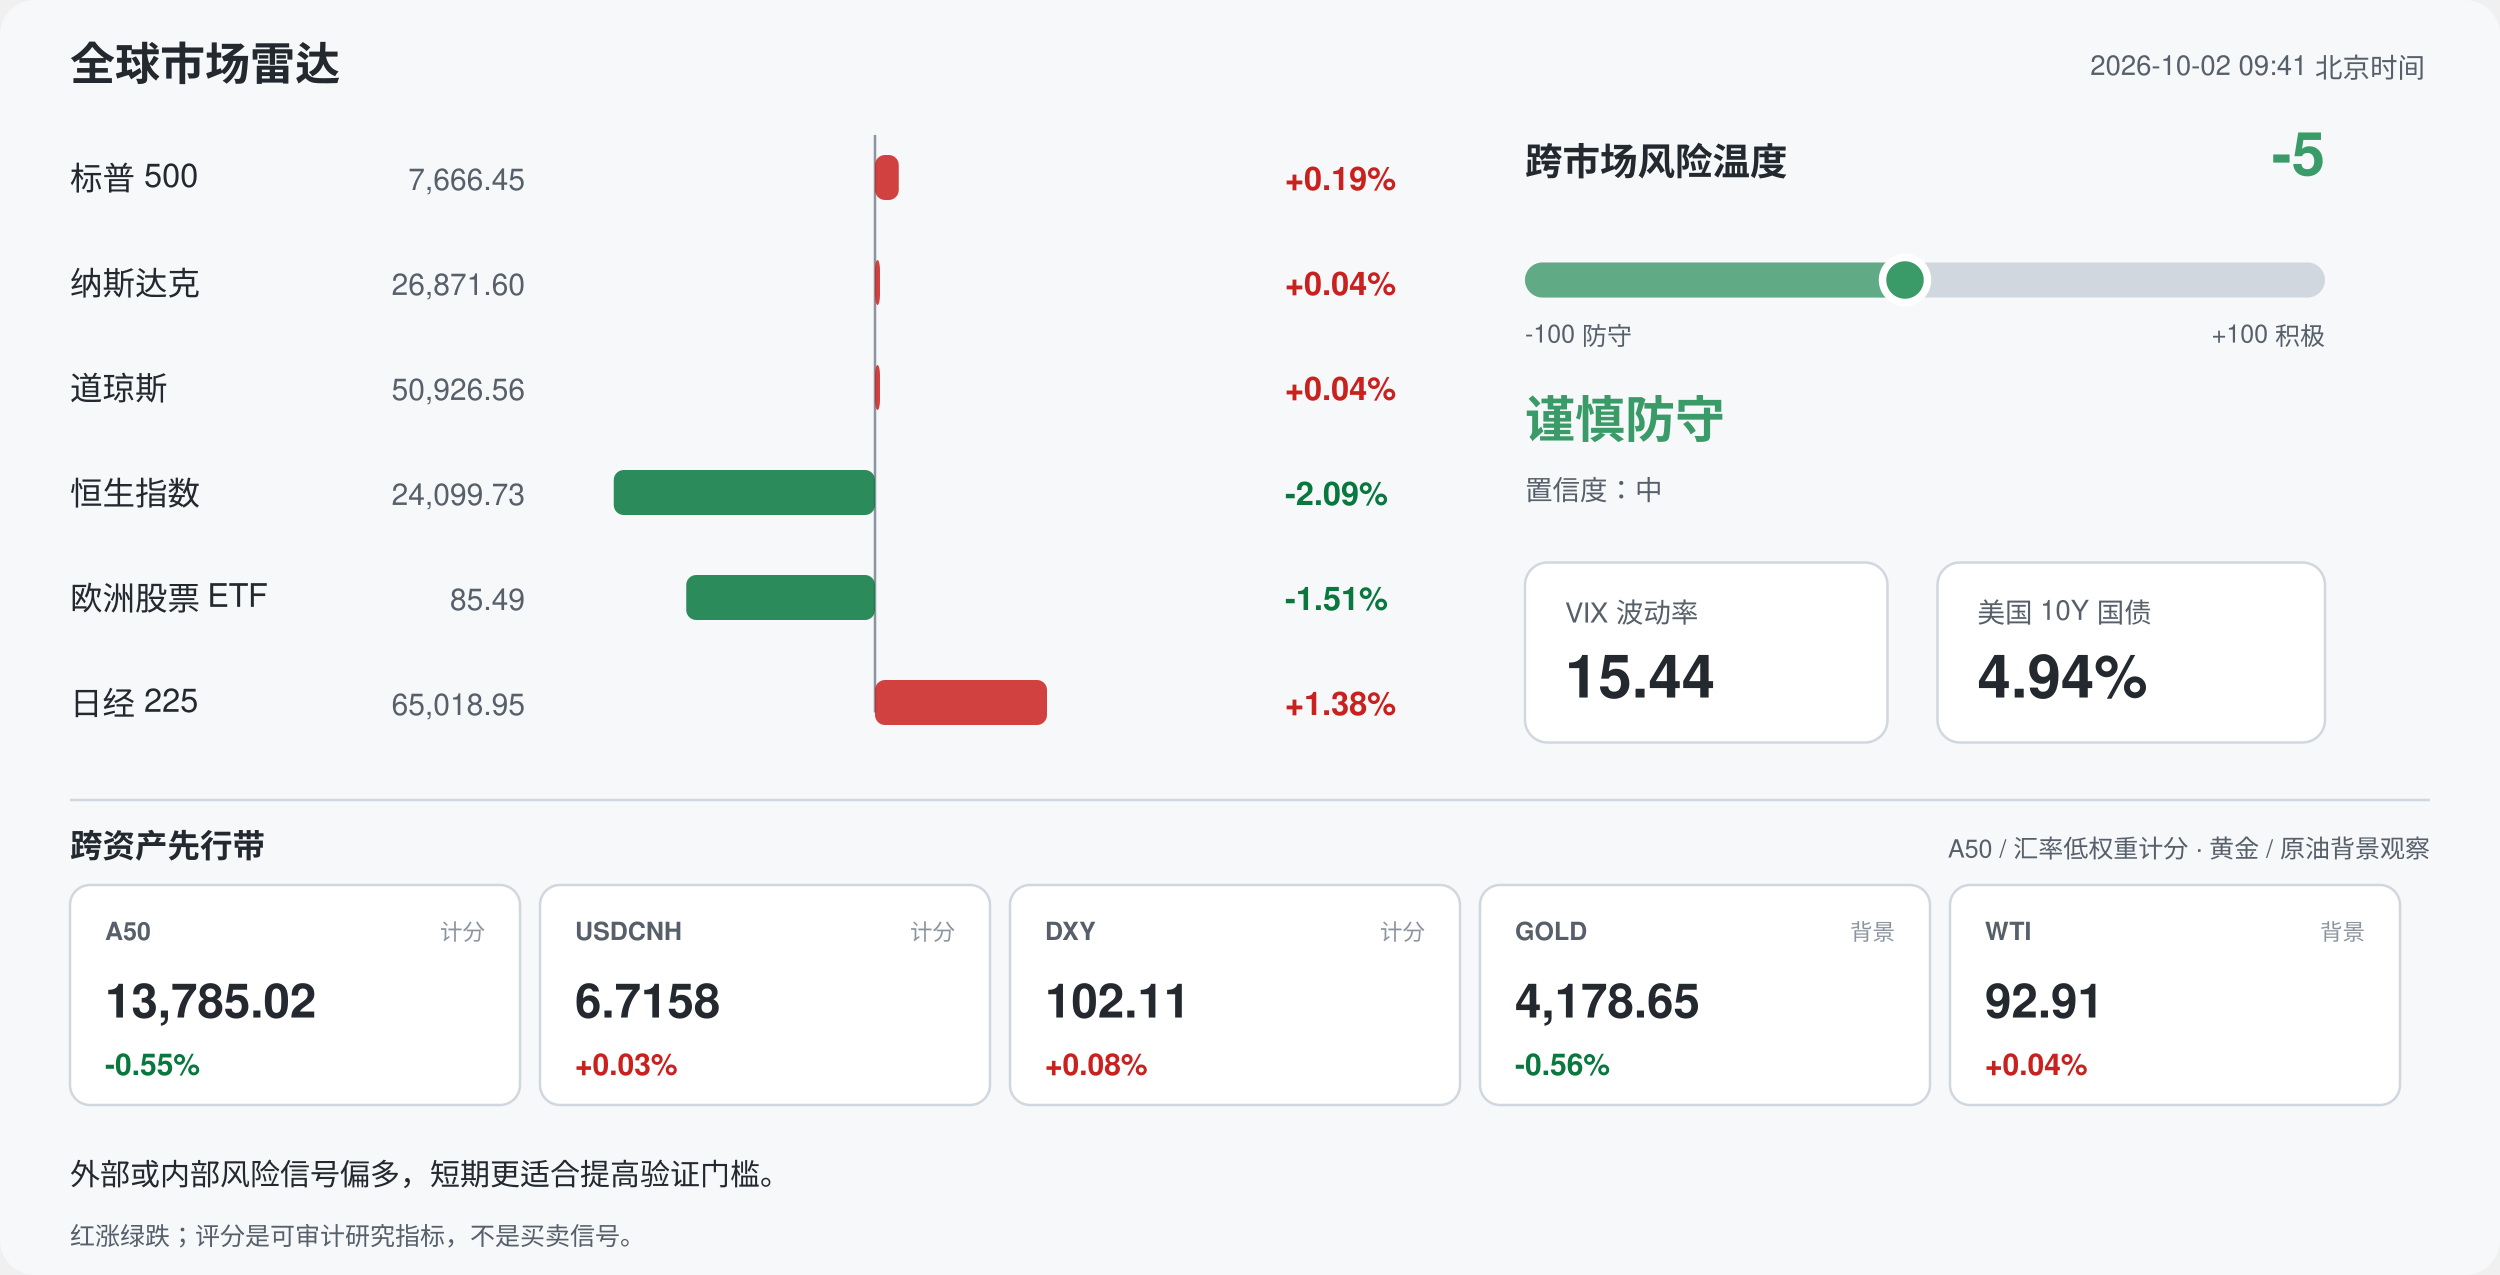
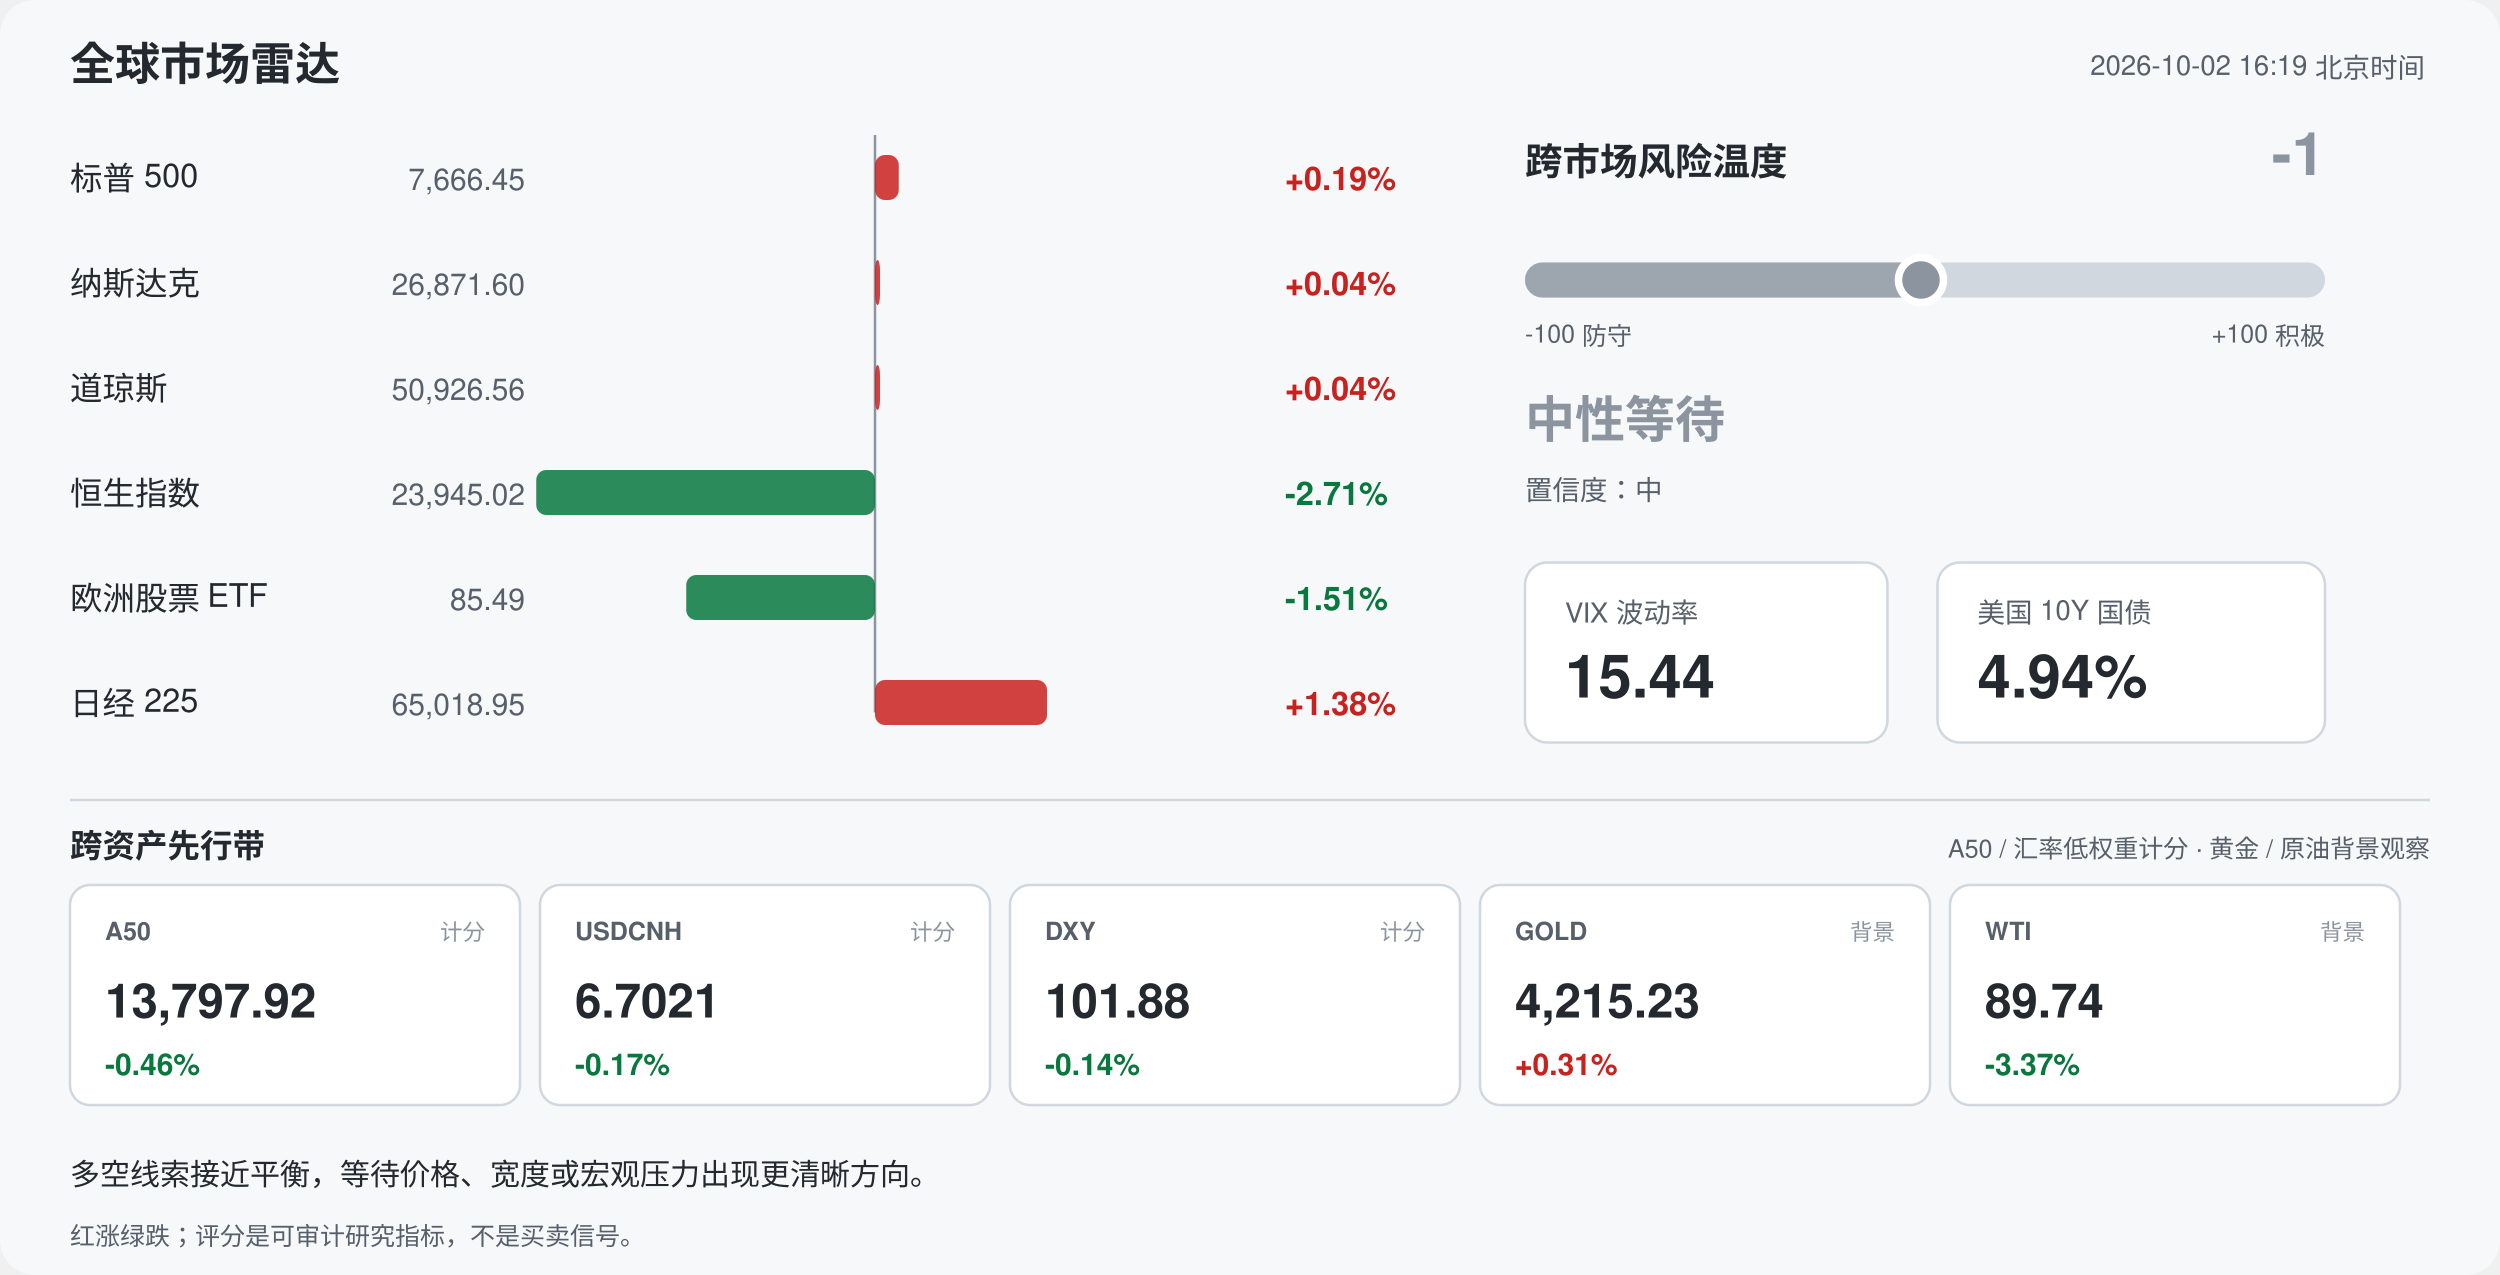
<svg xmlns="http://www.w3.org/2000/svg" width="1000" height="510" viewBox="0 0 1000 510" font-family="-apple-system,Segoe UI,Helvetica,Arial,sans-serif">
  <rect width="1000" height="510" rx="14" fill="#f6f8fa" />
  <text x="28" y="32" font-size="18" font-weight="700" fill="#24292f">全球市场雷达</text>
-   <text x="970" y="30" font-size="11" fill="#57606a" text-anchor="end">2026-10-02 09:41 北京时间</text>
+   <text x="970" y="30" font-size="11" fill="#57606a" text-anchor="end">2026-10-02 16:19 北京时间</text>
  <line x1="350" y1="54" x2="350" y2="285" stroke="#8c959f" stroke-width="1" />
  <text x="28" y="76" font-size="13" fill="#24292f">标普 500</text>
  <text x="210" y="76" font-size="12" fill="#57606a" text-anchor="end">7,666.45</text>
  <rect x="350.0" y="62" width="9.5" height="18" rx="4" fill="#c9211e" opacity="0.85" />
  <text x="514" y="76" font-size="13" font-weight="600" fill="#c9211e">+0.19%</text>
  <text x="28" y="118" font-size="13" fill="#24292f">纳斯达克</text>
  <text x="210" y="118" font-size="12" fill="#57606a" text-anchor="end">26,871.60</text>
  <rect x="350.0" y="104" width="2.0" height="18" rx="4" fill="#c9211e" opacity="0.85" />
  <text x="514" y="118" font-size="13" font-weight="600" fill="#c9211e">+0.04%</text>
  <text x="28" y="160" font-size="13" fill="#24292f">道琼斯</text>
  <text x="210" y="160" font-size="12" fill="#57606a" text-anchor="end">50,926.56</text>
  <rect x="350.0" y="146" width="2.0" height="18" rx="4" fill="#c9211e" opacity="0.85" />
  <text x="514" y="160" font-size="13" font-weight="600" fill="#c9211e">+0.04%</text>
  <text x="28" y="202" font-size="13" fill="#24292f">恒生指数</text>
-   <text x="210" y="202" font-size="12" fill="#57606a" text-anchor="end">24,099.73</text>
-   <rect x="245.5" y="188" width="104.5" height="18" rx="4" fill="#08783e" opacity="0.85" />
-   <text x="514" y="202" font-size="13" font-weight="600" fill="#08783e">-2.09%</text>
+   <text x="210" y="202" font-size="12" fill="#57606a" text-anchor="end">23,945.02</text>
+   <rect x="214.5" y="188" width="135.5" height="18" rx="4" fill="#08783e" opacity="0.85" />
+   <text x="514" y="202" font-size="13" font-weight="600" fill="#08783e">-2.71%</text>
  <text x="28" y="244" font-size="13" fill="#24292f">欧洲股票 ETF</text>
  <text x="210" y="244" font-size="12" fill="#57606a" text-anchor="end">85.49</text>
  <rect x="274.5" y="230" width="75.5" height="18" rx="4" fill="#08783e" opacity="0.85" />
  <text x="514" y="244" font-size="13" font-weight="600" fill="#08783e">-1.51%</text>
  <text x="28" y="286" font-size="13" fill="#24292f">日经 225</text>
  <text x="210" y="286" font-size="12" fill="#57606a" text-anchor="end">65,018.95</text>
  <rect x="350.0" y="272" width="68.8" height="18" rx="4" fill="#c9211e" opacity="0.85" />
  <text x="514" y="286" font-size="13" font-weight="600" fill="#c9211e">+1.38%</text>
  <text x="610" y="70" font-size="15" font-weight="700" fill="#24292f">跨市场风险温度</text>
-   <text x="930" y="70" font-size="24" font-weight="700" fill="#3b9b68" text-anchor="end">-5</text>
+   <text x="930" y="70" font-size="24" font-weight="700" fill="#8c959f" text-anchor="end">-1</text>
  <rect x="610" y="105" width="320" height="14" rx="7" fill="#d0d7de" />
-   <rect x="610" y="105" width="152.0" height="14" rx="7" fill="#3b9b68" opacity="0.75" />
-   <circle cx="762.0" cy="112" r="9" fill="#3b9b68" stroke="#ffffff" stroke-width="3" />
+   <rect x="610" y="105" width="158.4" height="14" rx="7" fill="#8c959f" opacity="0.75" />
+   <circle cx="768.4" cy="112" r="9" fill="#8c959f" stroke="#ffffff" stroke-width="3" />
  <text x="610" y="137" font-size="10" fill="#57606a">-100 防守</text>
  <text x="930" y="137" font-size="10" fill="#57606a" text-anchor="end">+100 积极</text>
-   <text x="610" y="175" font-size="20" font-weight="700" fill="#3b9b68">谨慎防守</text>
+   <text x="610" y="175" font-size="20" font-weight="700" fill="#8c959f">中性等待</text>
  <text x="610" y="200" font-size="11" fill="#57606a">置信度：中</text>
  <rect x="610" y="225" width="145" height="72" rx="9" fill="#ffffff" stroke="#d0d7de" />
  <text x="626" y="249" font-size="11" fill="#57606a">VIX 波动率</text>
  <text x="626" y="279" font-size="24" font-weight="700" fill="#24292f">15.44</text>
  <rect x="775" y="225" width="155" height="72" rx="9" fill="#ffffff" stroke="#d0d7de" />
  <text x="791" y="249" font-size="11" fill="#57606a">美国 10Y 国债</text>
  <text x="791" y="279" font-size="24" font-weight="700" fill="#24292f">4.94%</text>
  <line x1="28" y1="320" x2="972" y2="320" stroke="#d0d7de" />
  <text x="28" y="343" font-size="13" font-weight="700" fill="#24292f">跨资产先行带</text>
  <text x="972" y="343" font-size="10" fill="#57606a" text-anchor="end">A50 / 汇率低权重计分 · 黄金 / 原油背景观察</text>
  <rect x="28" y="354" width="180" height="88" rx="8" fill="#ffffff" stroke="#d0d7de" />
  <text x="42" y="376" font-size="10" font-weight="700" fill="#57606a">A50</text>
  <text x="194" y="376" font-size="9" fill="#8c959f" text-anchor="end">计分</text>
-   <text x="42" y="407" font-size="19" font-weight="700" fill="#24292f">13,785.02</text>
-   <text x="42" y="430" font-size="12" font-weight="700" fill="#08783e">-0.55%</text>
+   <text x="42" y="407" font-size="19" font-weight="700" fill="#24292f">13,797.92</text>
+   <text x="42" y="430" font-size="12" font-weight="700" fill="#08783e">-0.46%</text>
  <rect x="216" y="354" width="180" height="88" rx="8" fill="#ffffff" stroke="#d0d7de" />
  <text x="230" y="376" font-size="10" font-weight="700" fill="#57606a">USDCNH</text>
  <text x="382" y="376" font-size="9" fill="#8c959f" text-anchor="end">计分</text>
-   <text x="230" y="407" font-size="19" font-weight="700" fill="#24292f">6.7158</text>
-   <text x="230" y="430" font-size="12" font-weight="700" fill="#c9211e">+0.03%</text>
+   <text x="230" y="407" font-size="19" font-weight="700" fill="#24292f">6.7021</text>
+   <text x="230" y="430" font-size="12" font-weight="700" fill="#08783e">-0.17%</text>
  <rect x="404" y="354" width="180" height="88" rx="8" fill="#ffffff" stroke="#d0d7de" />
  <text x="418" y="376" font-size="10" font-weight="700" fill="#57606a">DXY</text>
  <text x="570" y="376" font-size="9" fill="#8c959f" text-anchor="end">计分</text>
-   <text x="418" y="407" font-size="19" font-weight="700" fill="#24292f">102.11</text>
-   <text x="418" y="430" font-size="12" font-weight="700" fill="#c9211e">+0.08%</text>
+   <text x="418" y="407" font-size="19" font-weight="700" fill="#24292f">101.88</text>
+   <text x="418" y="430" font-size="12" font-weight="700" fill="#08783e">-0.14%</text>
  <rect x="592" y="354" width="180" height="88" rx="8" fill="#ffffff" stroke="#d0d7de" />
  <text x="606" y="376" font-size="10" font-weight="700" fill="#57606a">GOLD</text>
  <text x="758" y="376" font-size="9" fill="#8c959f" text-anchor="end">背景</text>
-   <text x="606" y="407" font-size="19" font-weight="700" fill="#24292f">4,178.65</text>
-   <text x="606" y="430" font-size="12" font-weight="700" fill="#08783e">-0.56%</text>
+   <text x="606" y="407" font-size="19" font-weight="700" fill="#24292f">4,215.23</text>
+   <text x="606" y="430" font-size="12" font-weight="700" fill="#c9211e">+0.31%</text>
  <rect x="780" y="354" width="180" height="88" rx="8" fill="#ffffff" stroke="#d0d7de" />
  <text x="794" y="376" font-size="10" font-weight="700" fill="#57606a">WTI</text>
  <text x="946" y="376" font-size="9" fill="#8c959f" text-anchor="end">背景</text>
-   <text x="794" y="407" font-size="19" font-weight="700" fill="#24292f">92.91</text>
-   <text x="794" y="430" font-size="12" font-weight="700" fill="#c9211e">+0.04%</text>
-   <text x="28" y="474" font-size="12" fill="#24292f">外部或内部风险信号偏多，短期更适合提高验证门槛。</text>
+   <text x="794" y="407" font-size="19" font-weight="700" fill="#24292f">89.74</text>
+   <text x="794" y="430" font-size="12" font-weight="700" fill="#08783e">-3.37%</text>
+   <text x="28" y="474" font-size="12" fill="#24292f">多空线索接近平衡，等待价格、宽度或宏观压力出现更清晰方向。</text>
  <text x="28" y="498" font-size="10" fill="#57606a">红涨绿跌；评分是可审计研究指标，不是买卖信号。</text>
</svg>
